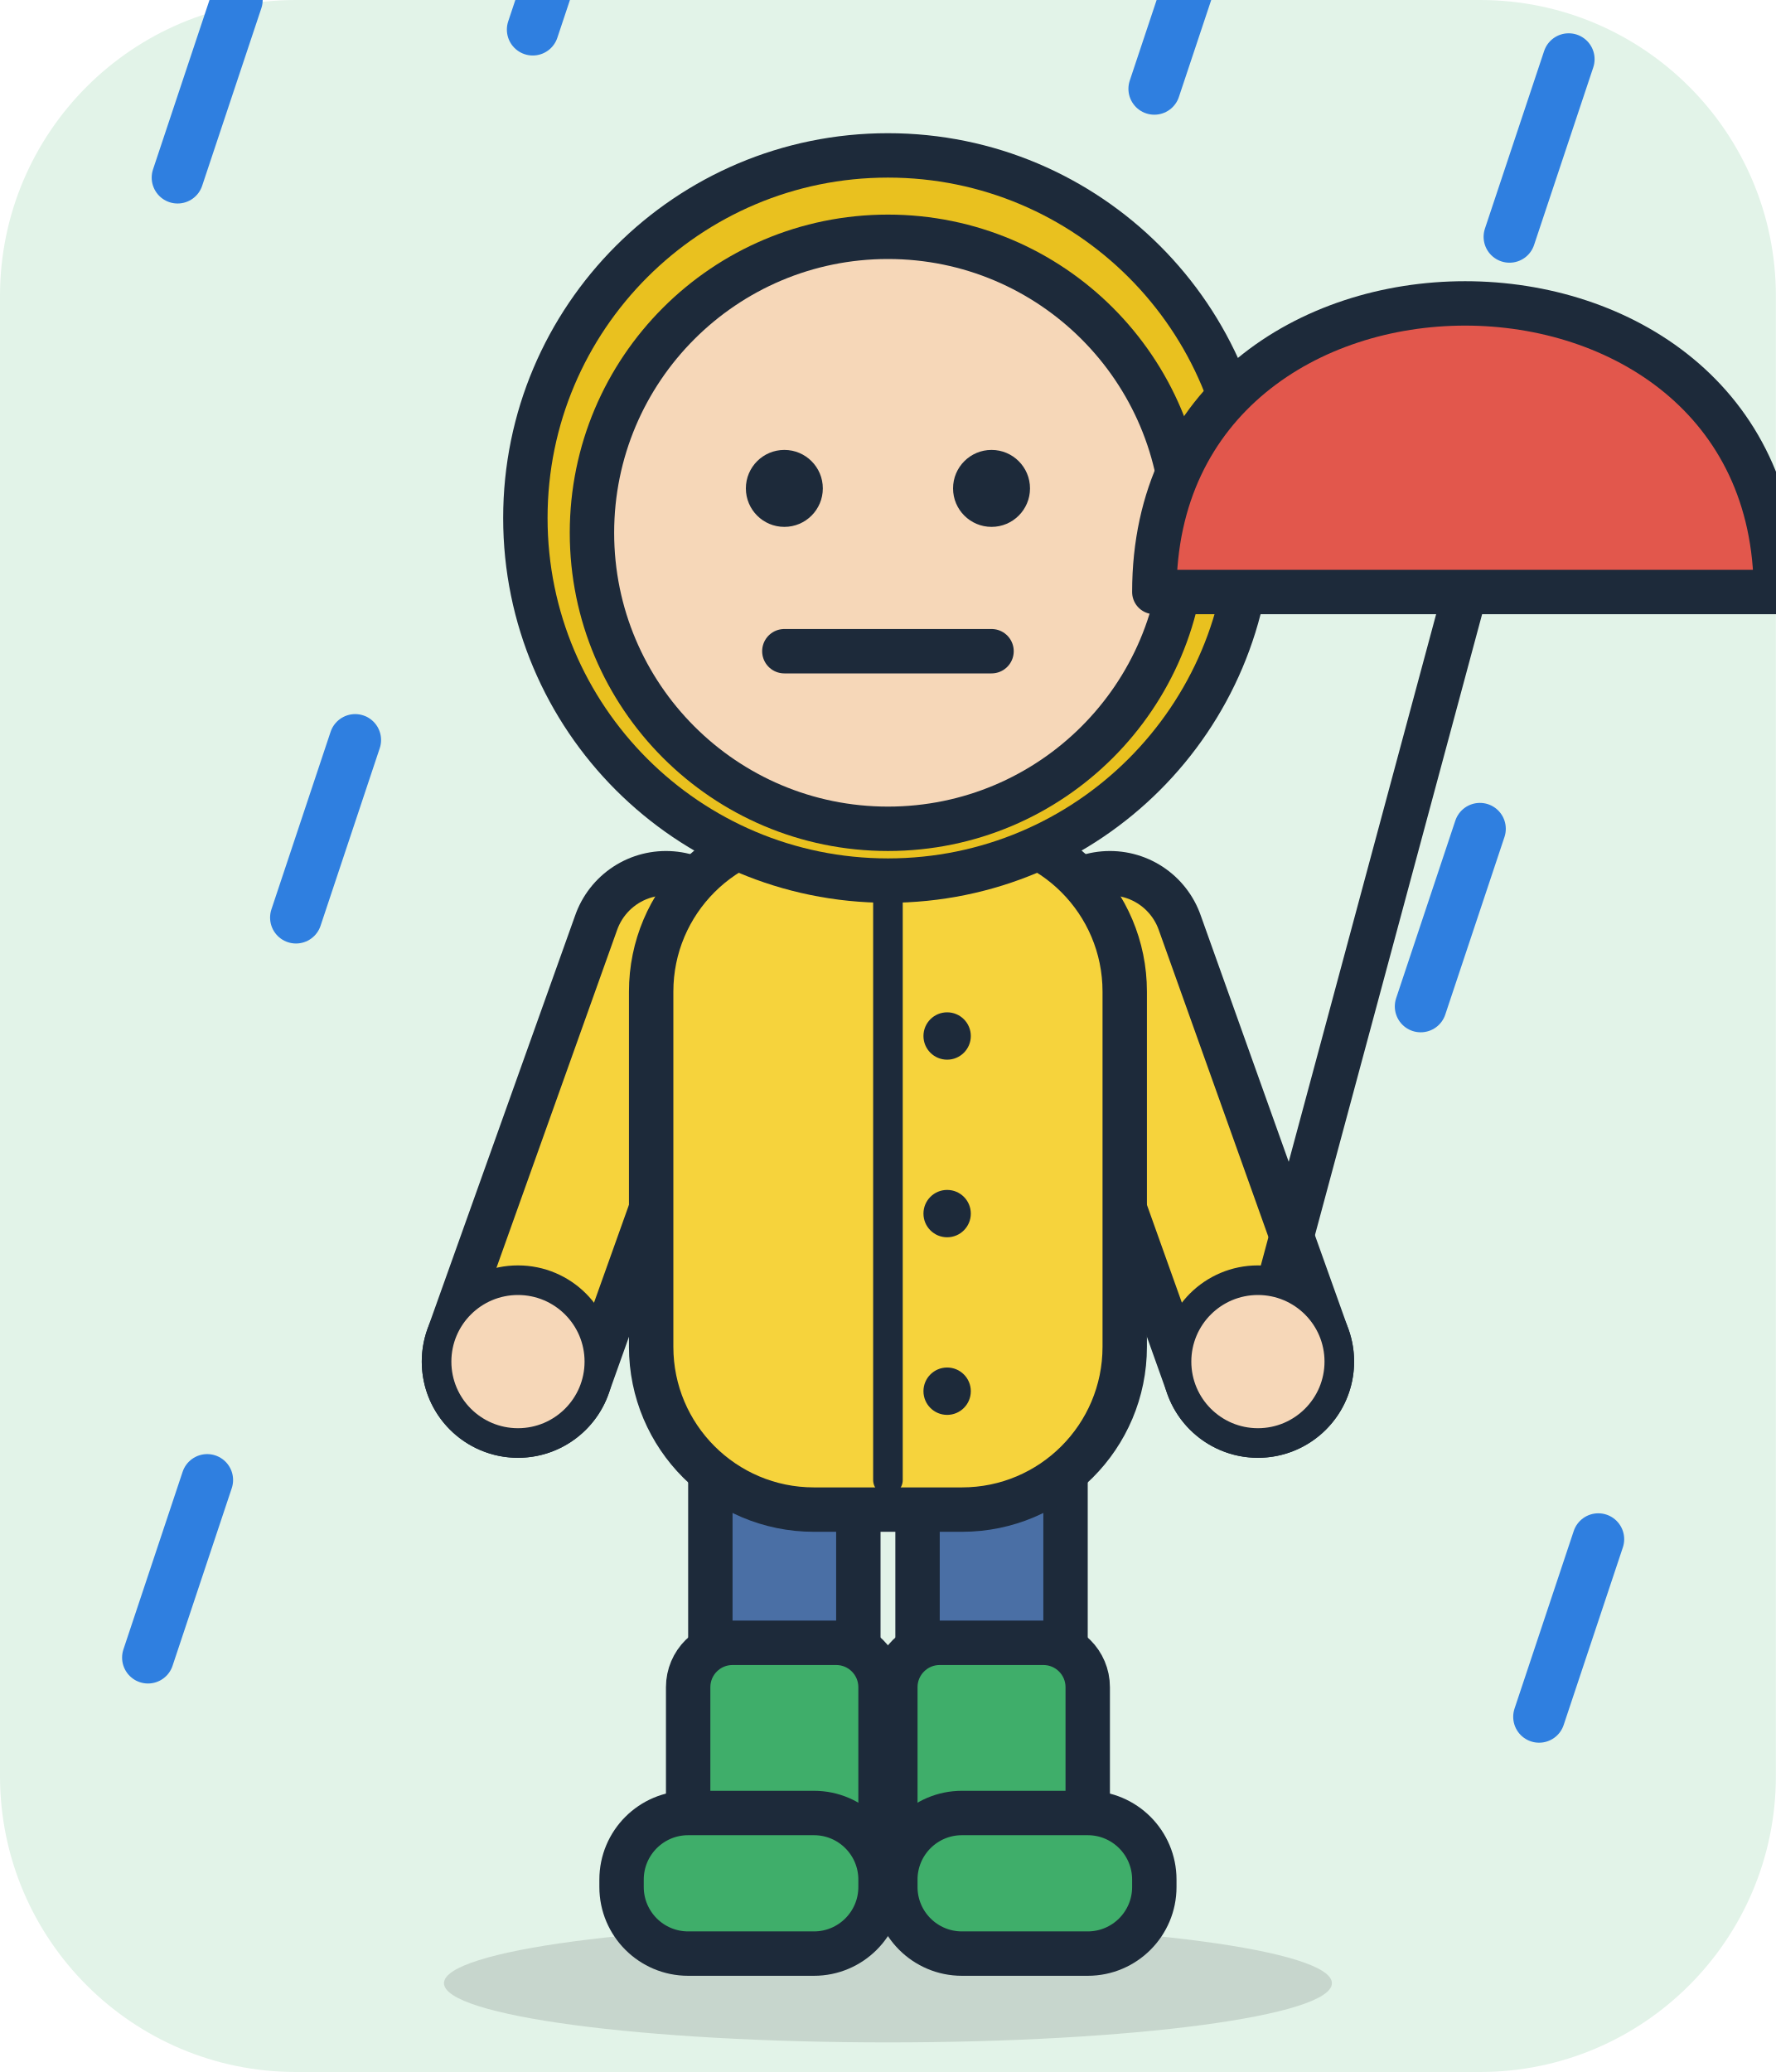
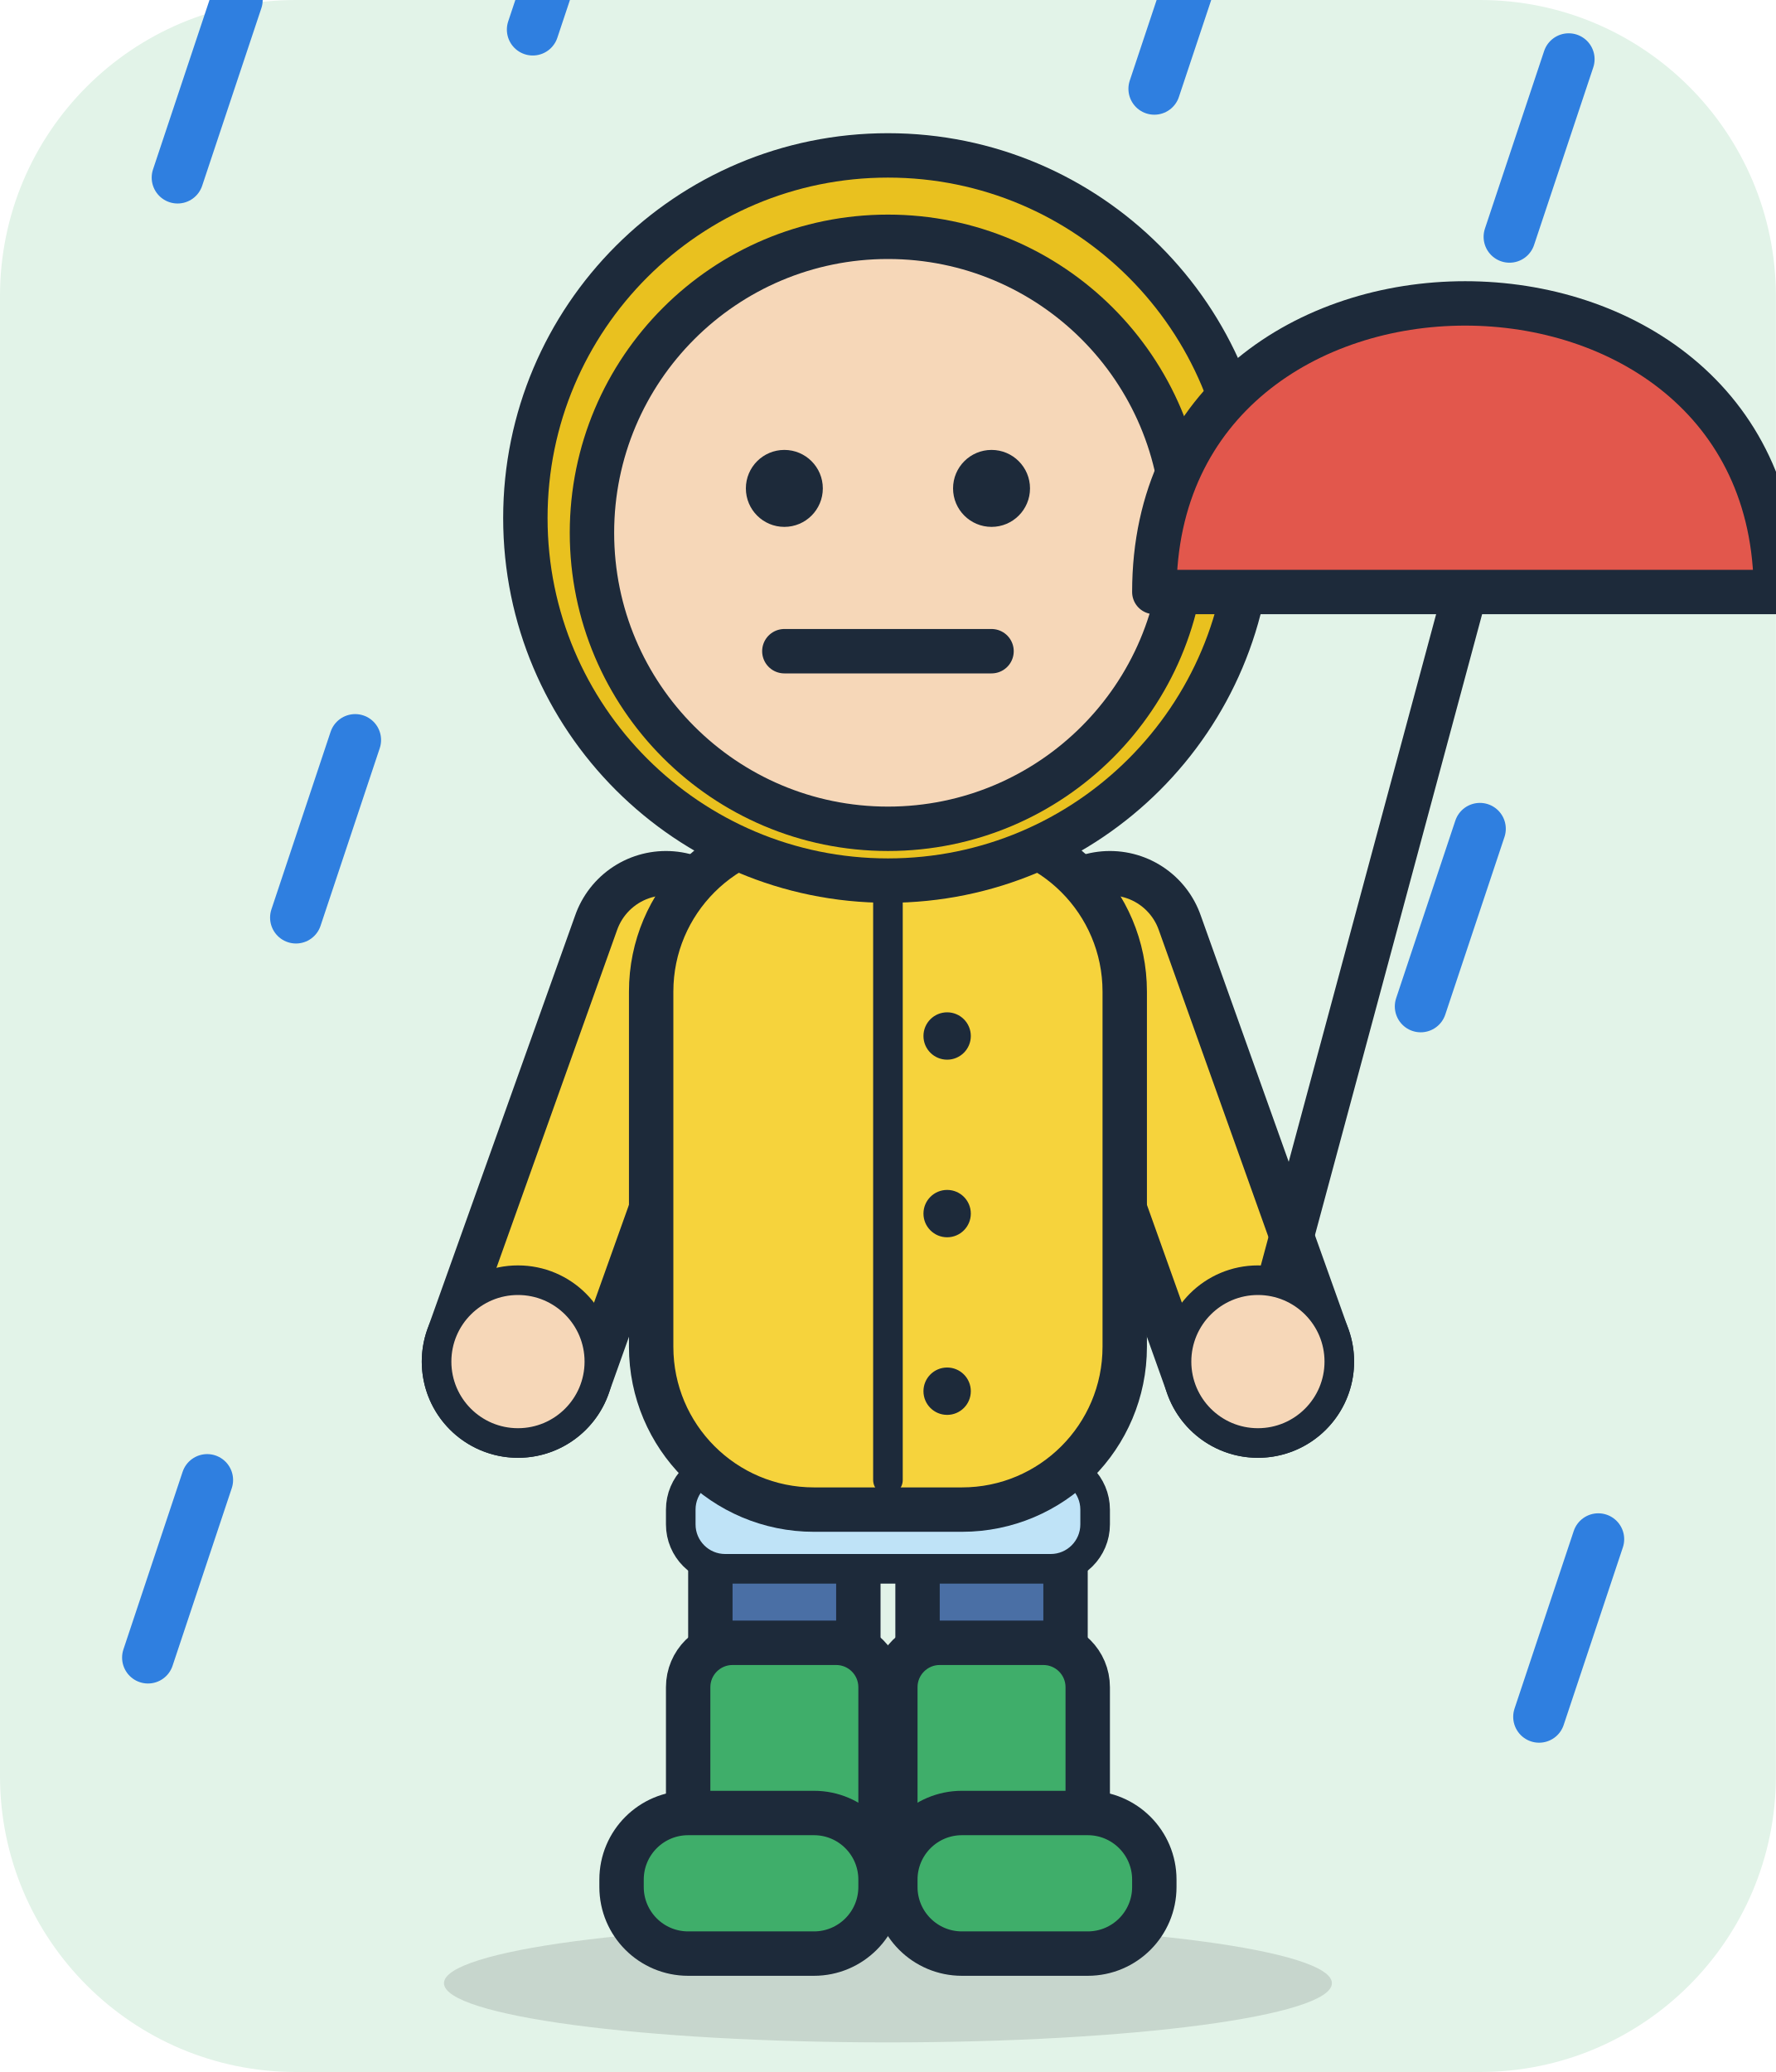
<svg xmlns="http://www.w3.org/2000/svg" viewBox="0 0 120 140" width="240" height="280" role="img">
  <rect width="120" height="140" rx="20" fill="#e2f3e8" />
  <ellipse cx="60" cy="134" rx="30" ry="4" fill="rgba(0,0,0,.12)" />
  <g>
    <g>
      <path d="M53 100 V126" fill="none" stroke="#1d2a3a" stroke-width="13" stroke-linecap="round" />
      <path d="M53 100 V126" fill="none" stroke="#4a6fa5" stroke-width="7" stroke-linecap="round" />
      <path d="M67 100 V126" fill="none" stroke="#1d2a3a" stroke-width="13" stroke-linecap="round" />
      <path d="M67 100 V126" fill="none" stroke="#4a6fa5" stroke-width="7" stroke-linecap="round" />
+       <rect x="46" y="99" width="28" height="7" rx="3" fill="#bfe3f7" stroke="#1d2a3a" stroke-width="2" stroke-linecap="round" stroke-linejoin="round" />
+       <rect x="46.5" y="117" width="13" height="6" rx="2" fill="#f3f5f8" stroke="#1d2a3a" stroke-width="2" stroke-linecap="round" stroke-linejoin="round" />
+       <rect x="60.5" y="117" width="13" height="6" rx="2" fill="#f3f5f8" stroke="#1d2a3a" stroke-width="2" stroke-linecap="round" stroke-linejoin="round" />
      <rect x="46.5" y="111" width="13" height="17" rx="3" fill="#3fae6a" stroke="#1d2a3a" stroke-width="3" stroke-linecap="round" stroke-linejoin="round" />
      <rect x="42" y="122.5" width="17.5" height="9.5" rx="4.5" fill="#3fae6a" stroke="#1d2a3a" stroke-width="3" stroke-linecap="round" stroke-linejoin="round" />
      <rect x="60.5" y="111" width="13" height="17" rx="3" fill="#3fae6a" stroke="#1d2a3a" stroke-width="3" stroke-linecap="round" stroke-linejoin="round" />
      <rect x="60.5" y="122.5" width="17.5" height="9.5" rx="4.5" fill="#3fae6a" stroke="#1d2a3a" stroke-width="3" stroke-linecap="round" stroke-linejoin="round" />
      <path d="M45 64 L35 92" fill="none" stroke="#1d2a3a" stroke-width="13" stroke-linecap="round" />
      <path d="M45 64 L35 92" fill="none" stroke="#f6d33c" stroke-width="7" stroke-linecap="round" />
      <path d="M75 64 L85 92" fill="none" stroke="#1d2a3a" stroke-width="13" stroke-linecap="round" />
      <path d="M75 64 L85 92" fill="none" stroke="#f6d33c" stroke-width="7" stroke-linecap="round" />
      <rect x="44" y="56" width="32" height="46" rx="11" fill="#f6d33c" stroke="#1d2a3a" stroke-width="3" stroke-linecap="round" stroke-linejoin="round" />
      <path d="M60 58 V100" fill="none" stroke="#1d2a3a" stroke-width="2" stroke-linecap="round" stroke-linejoin="round" />
      <circle cx="64" cy="70" r="1.6" fill="#1d2a3a" />
      <circle cx="64" cy="82" r="1.6" fill="#1d2a3a" />
      <circle cx="64" cy="94" r="1.6" fill="#1d2a3a" />
      <circle cx="60" cy="35" r="24.5" fill="#e9c11f" stroke="#1d2a3a" stroke-width="3" stroke-linecap="round" stroke-linejoin="round" />
      <circle cx="60" cy="36" r="20" fill="#f6d7b8" stroke="#1d2a3a" stroke-width="3" stroke-linecap="round" stroke-linejoin="round" />
      <circle cx="53" cy="33" r="2.6" fill="#1d2a3a" />
      <circle cx="67" cy="33" r="2.6" fill="#1d2a3a" />
      <path d="M53 44 H67" fill="none" stroke="#1d2a3a" stroke-width="3" stroke-linecap="round" stroke-linejoin="round" />
      <path d="M99 40 L85 92" fill="none" stroke="#1d2a3a" stroke-width="3" stroke-linecap="round" stroke-linejoin="round" />
      <path d="M78 40 C78 14 120 14 120 40Z" fill="#e2574c" stroke="#1d2a3a" stroke-width="3" stroke-linecap="round" stroke-linejoin="round" />
      <circle cx="35" cy="92" r="5.5" fill="#f6d7b8" stroke="#1d2a3a" stroke-width="2" stroke-linecap="round" stroke-linejoin="round" />
      <circle cx="85" cy="92" r="5.5" fill="#f6d7b8" stroke="#1d2a3a" stroke-width="2" stroke-linecap="round" stroke-linejoin="round" />
    </g>
  </g>
  <g class="fx-fall" stroke="#2f7fe0" stroke-width="3.5" stroke-linecap="round">
    <path d="M16 0l-4 12M40 -10l-4 12M82 -6l-4 12M106 4l-4 12M24 50l-4 12M100 56l-4 12M14 100l-4 12M108 104l-4 12M30 -30l-4 12M92 -34l-4 12" />
  </g>
</svg>
